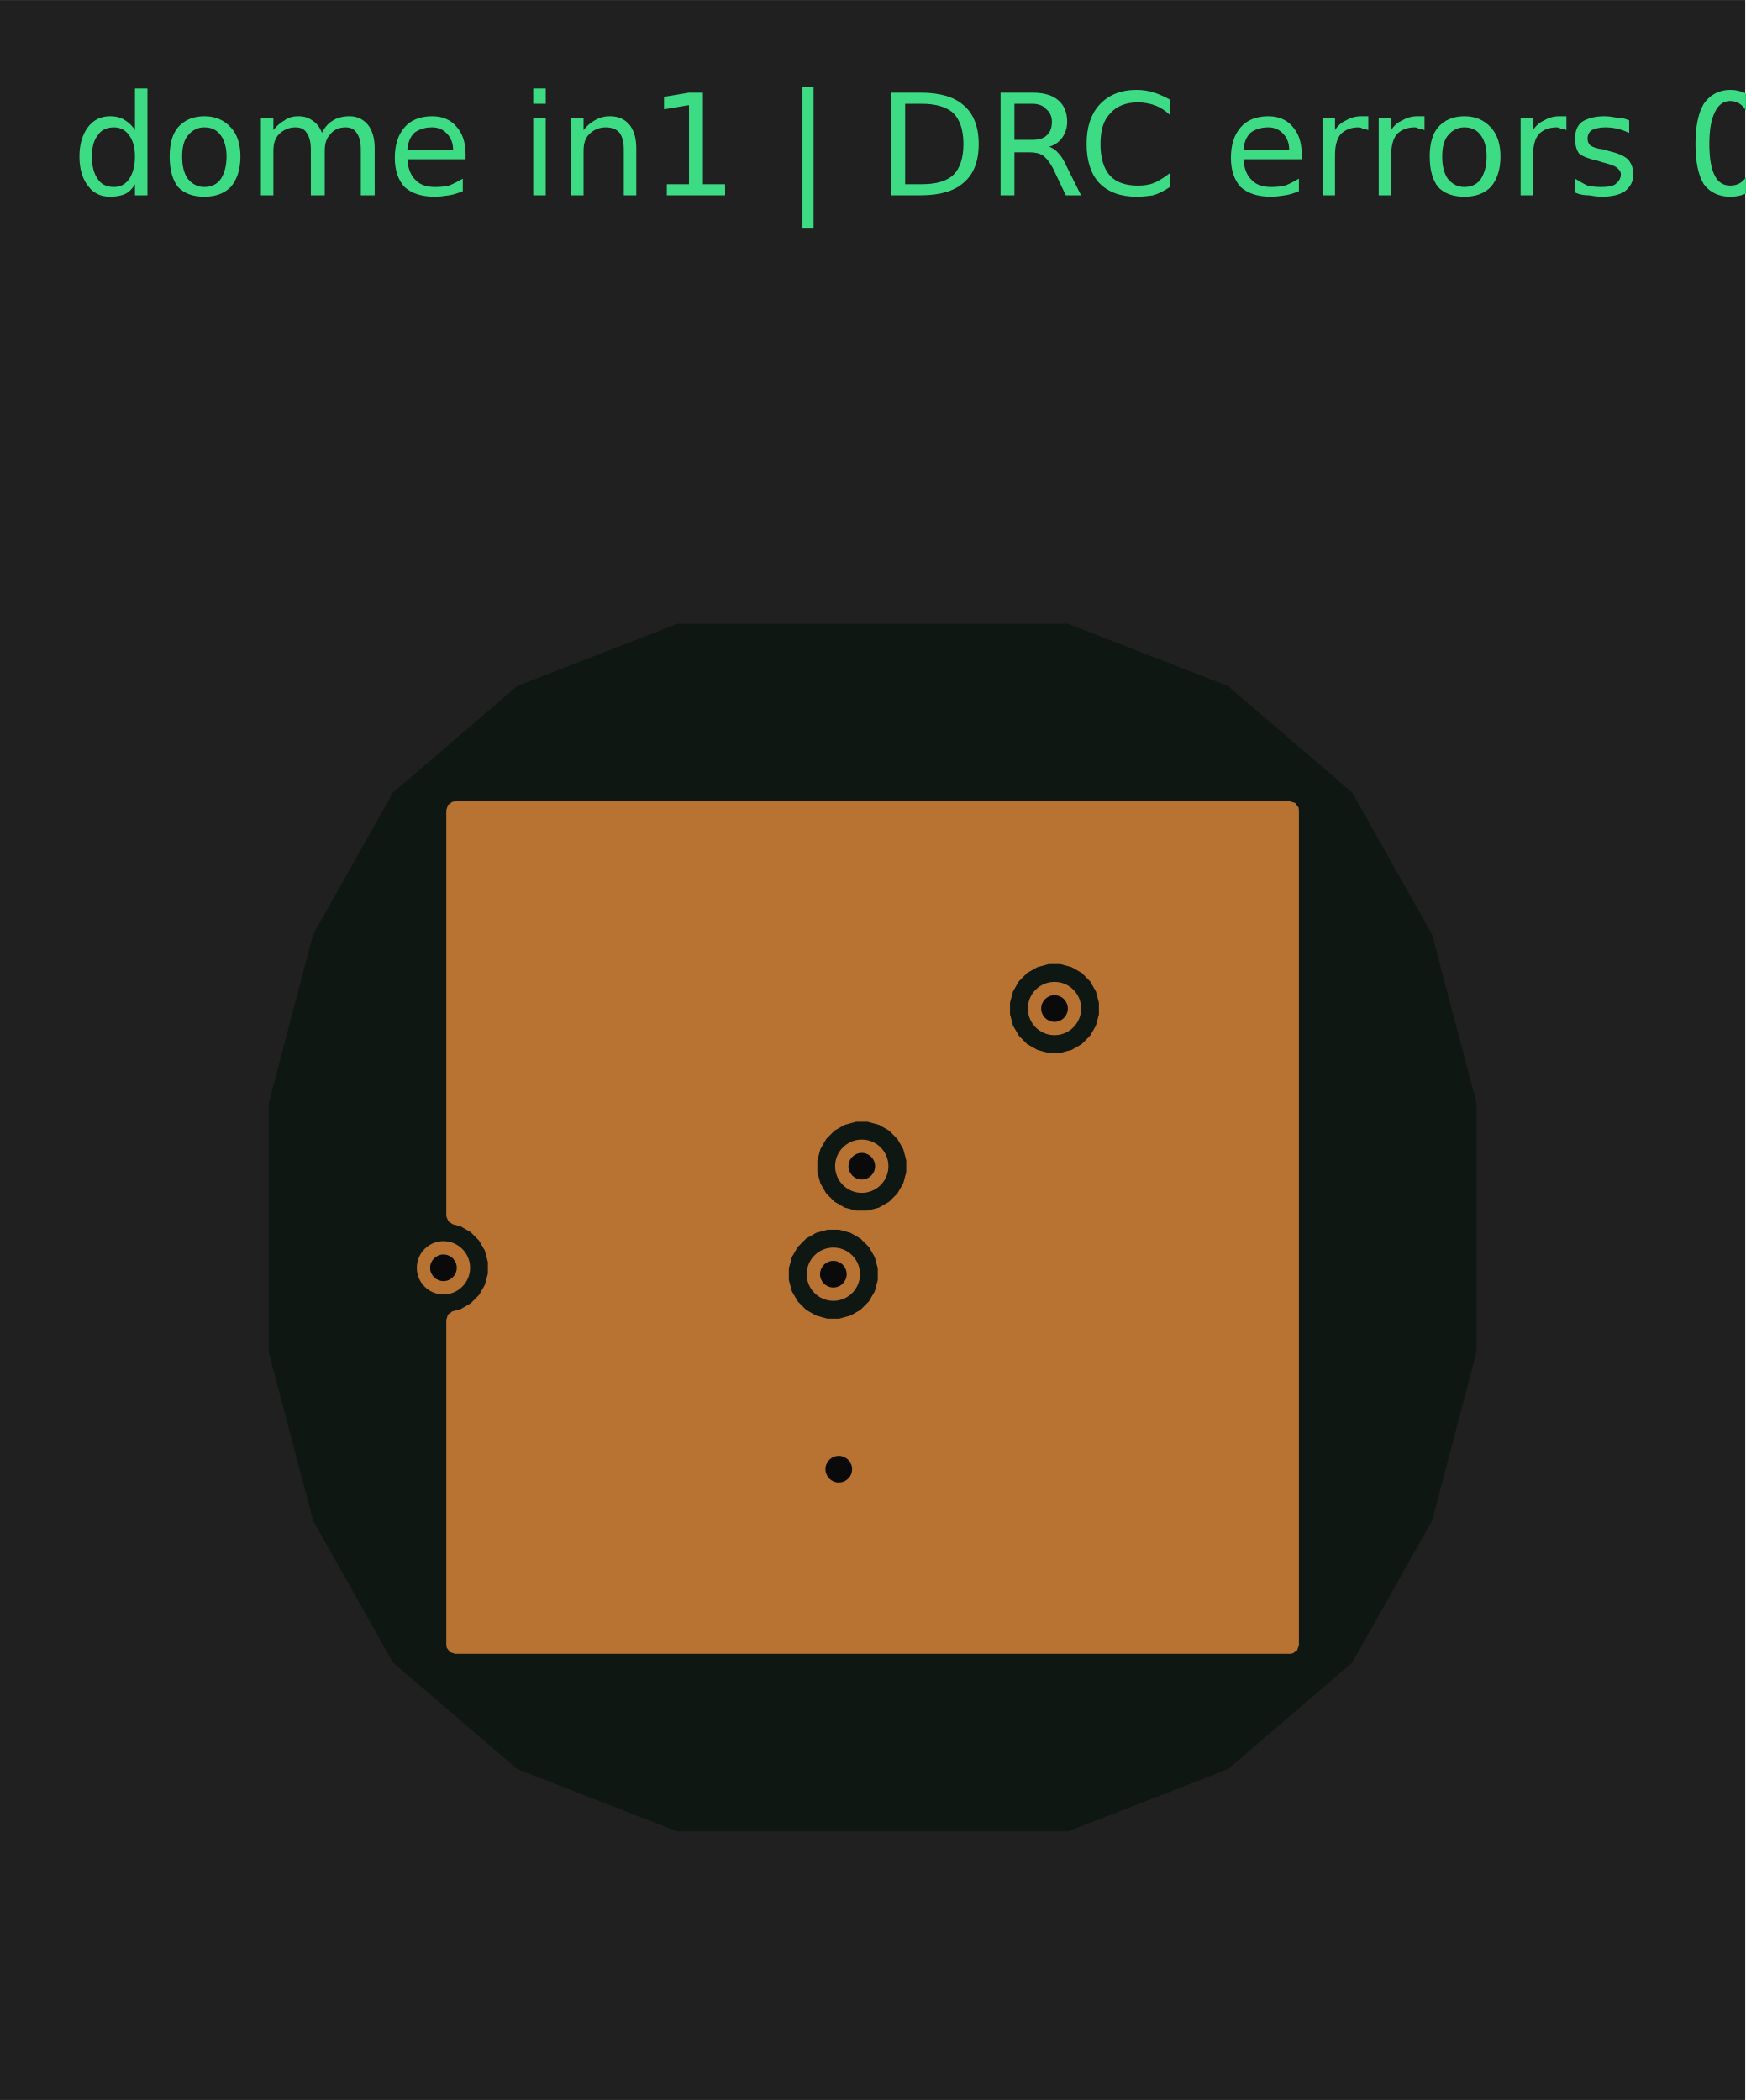
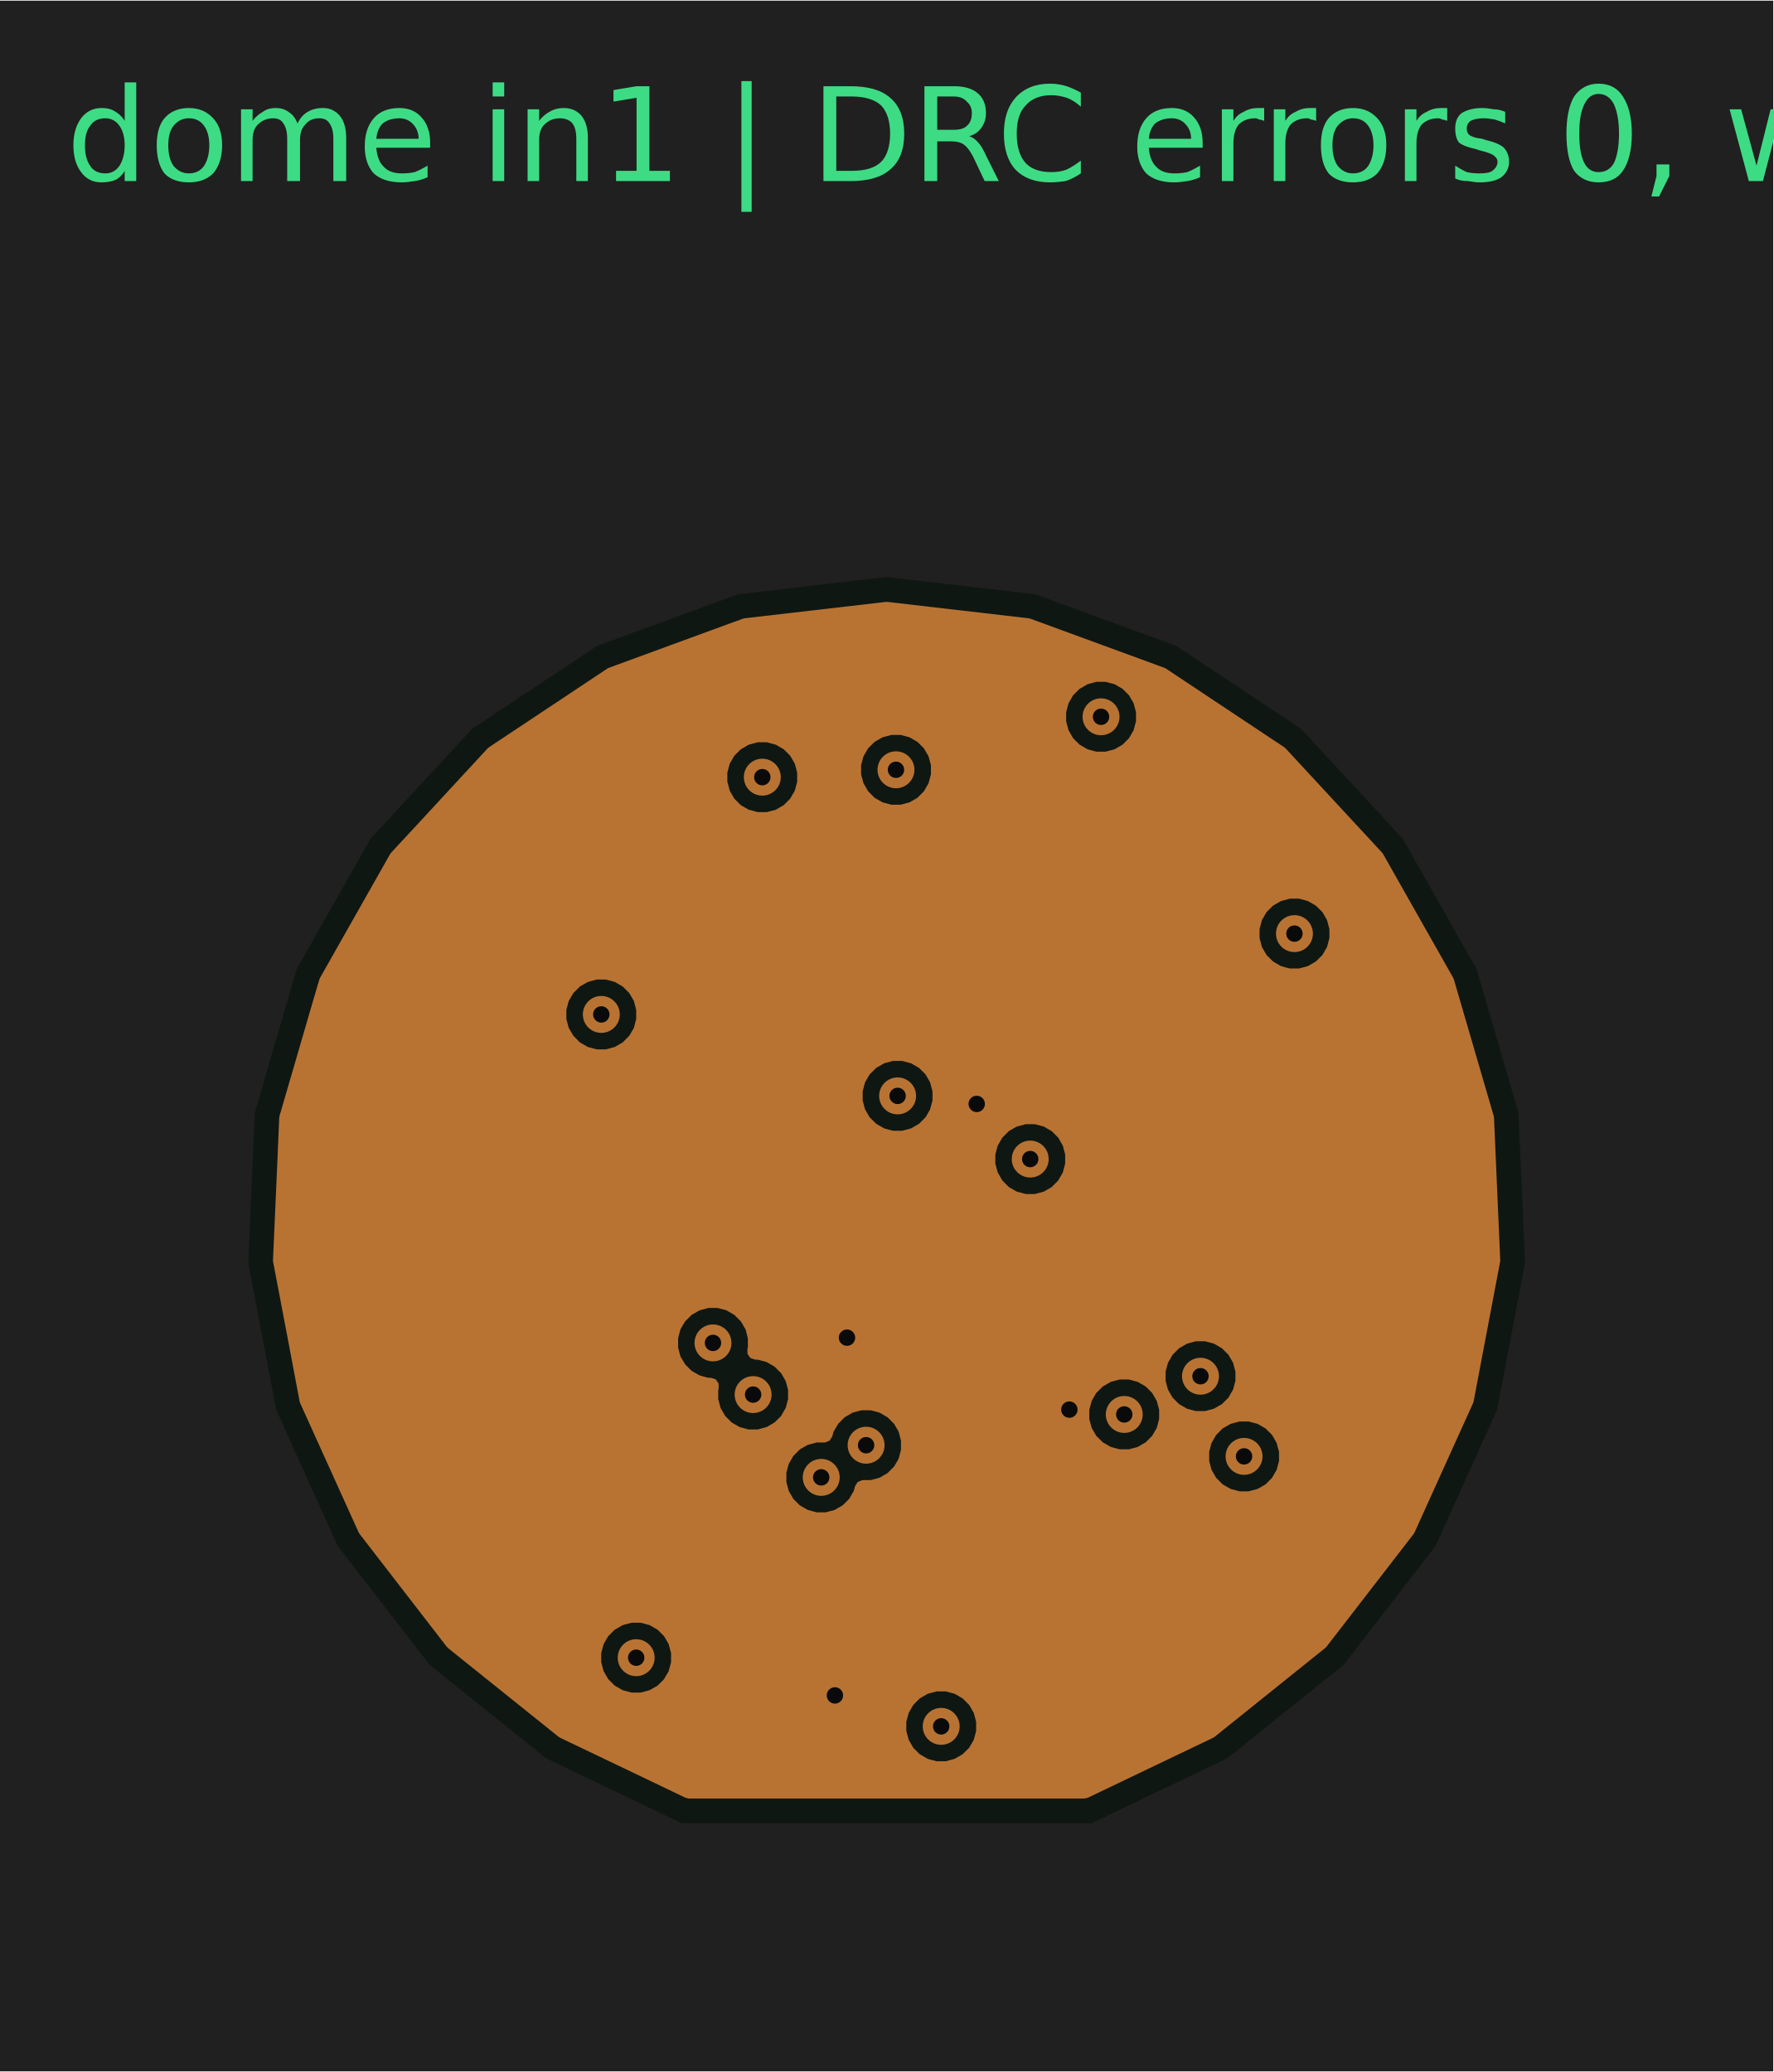
- <svg xmlns="http://www.w3.org/2000/svg" width="44.2mm" height="53.2mm" viewBox="0 0 19.650 23.650">
+ <svg xmlns="http://www.w3.org/2000/svg" width="48.6mm" height="56.8mm" viewBox="0 0 21.610 25.240">
  <rect width="100%" height="100%" fill="#202020" />
-   <path d="M 13.825 7.725 L 15.225 8.925 L 16.125 10.525 L 16.625 12.425 L 16.625 15.225 L 16.125 17.125 L 15.225 18.725 L 13.825 19.925 L 12.025 20.625 L 7.625 20.625 L 5.825 19.925 L 4.425 18.725 L 3.525 17.125 L 3.025 15.225 L 3.025 12.425 L 3.525 10.525 L 4.425 8.925 L 5.825 7.725 L 7.625 7.025 L 12.025 7.025 Z" fill="#0f1712" fill-opacity="1.00" fill-rule="evenodd" />
-   <path d="M 14.584 9.044 L 14.620 9.093 L 14.625 9.124 L 14.625 18.526 L 14.606 18.584 L 14.557 18.620 L 14.526 18.625 L 5.124 18.625 L 5.066 18.606 L 5.030 18.557 L 5.025 18.526 L 5.025 14.863 L 5.044 14.805 L 5.093 14.769 L 5.098 14.767 L 5.186 14.744 L 5.300 14.678 L 5.300 14.678 L 5.300 14.678 L 5.393 14.585 L 5.393 14.585 L 5.393 14.585 L 5.459 14.471 L 5.459 14.471 L 5.459 14.471 L 5.493 14.343 L 5.493 14.284 L 8.882 14.284 L 8.882 14.284 L 8.882 14.416 L 8.916 14.543 L 8.982 14.657 L 9.075 14.751 L 9.189 14.816 L 9.189 14.816 L 9.257 14.835 L 9.317 14.851 L 9.317 14.851 L 9.448 14.851 L 9.448 14.851 L 9.576 14.816 L 9.576 14.816 L 9.690 14.751 L 9.690 14.751 L 9.690 14.750 L 9.783 14.657 L 9.783 14.657 L 9.783 14.657 L 9.849 14.543 L 9.849 14.543 L 9.849 14.543 L 9.883 14.416 L 9.883 14.284 L 9.849 14.157 L 9.807 14.084 L 9.783 14.043 L 9.783 14.043 L 9.783 14.043 L 9.690 13.950 L 9.576 13.884 L 9.576 13.884 L 9.576 13.884 L 9.448 13.849 L 9.317 13.849 L 9.189 13.884 L 9.189 13.884 L 9.189 13.884 L 9.075 13.949 L 9.075 13.949 L 9.075 13.950 L 8.982 14.043 L 8.982 14.043 L 8.982 14.043 L 8.916 14.157 L 8.916 14.157 L 8.882 14.284 L 5.493 14.284 L 5.493 14.212 L 5.459 14.084 L 5.435 14.043 L 5.393 13.970 L 5.393 13.970 L 5.393 13.970 L 5.300 13.877 L 5.186 13.811 L 5.098 13.788 L 5.047 13.754 L 5.025 13.697 L 5.025 13.692 L 5.025 13.068 L 9.203 13.068 L 9.203 13.068 L 9.203 13.200 L 9.237 13.327 L 9.303 13.441 L 9.396 13.534 L 9.510 13.600 L 9.510 13.600 L 9.578 13.618 L 9.638 13.634 L 9.638 13.634 L 9.769 13.634 L 9.769 13.634 L 9.897 13.600 L 9.897 13.600 L 10.011 13.534 L 10.011 13.534 L 10.011 13.534 L 10.104 13.441 L 10.104 13.441 L 10.104 13.441 L 10.170 13.327 L 10.170 13.327 L 10.170 13.327 L 10.204 13.200 L 10.204 13.068 L 10.170 12.941 L 10.104 12.827 L 10.011 12.733 L 9.897 12.668 L 9.897 12.668 L 9.897 12.668 L 9.769 12.633 L 9.638 12.633 L 9.510 12.668 L 9.510 12.668 L 9.510 12.668 L 9.396 12.733 L 9.396 12.733 L 9.396 12.733 L 9.303 12.827 L 9.303 12.827 L 9.303 12.827 L 9.237 12.941 L 9.237 12.941 L 9.203 13.068 L 5.025 13.068 L 5.025 11.292 L 11.372 11.292 L 11.372 11.292 L 11.372 11.424 L 11.406 11.551 L 11.472 11.665 L 11.565 11.759 L 11.680 11.824 L 11.680 11.824 L 11.747 11.843 L 11.807 11.858 L 11.807 11.858 L 11.939 11.858 L 11.939 11.858 L 12.066 11.824 L 12.066 11.824 L 12.180 11.759 L 12.180 11.759 L 12.180 11.758 L 12.273 11.665 L 12.273 11.665 L 12.273 11.665 L 12.339 11.551 L 12.339 11.551 L 12.339 11.551 L 12.373 11.424 L 12.373 11.292 L 12.339 11.165 L 12.273 11.051 L 12.180 10.957 L 12.066 10.892 L 12.066 10.892 L 12.066 10.892 L 11.939 10.857 L 11.807 10.857 L 11.680 10.892 L 11.680 10.892 L 11.680 10.892 L 11.565 10.957 L 11.565 10.957 L 11.565 10.957 L 11.472 11.051 L 11.472 11.051 L 11.472 11.051 L 11.406 11.165 L 11.406 11.165 L 11.372 11.292 L 5.025 11.292 L 5.025 9.124 L 5.044 9.066 L 5.093 9.030 L 5.124 9.025 L 14.526 9.025 Z" fill="#b87333" fill-opacity="1.00" fill-rule="evenodd" />
-   <circle cx="4.993" cy="14.278" r="0.300" fill="#b87333" stroke="none" stroke-width="0.150" />
-   <circle cx="4.993" cy="14.278" r="0.150" fill="#0a0a0a" stroke="none" stroke-width="0.150" />
-   <circle cx="9.444" cy="16.546" r="0.300" fill="#b87333" stroke="none" stroke-width="0.150" />
-   <circle cx="9.444" cy="16.546" r="0.150" fill="#0a0a0a" stroke="none" stroke-width="0.150" />
-   <circle cx="9.703" cy="13.134" r="0.300" fill="#b87333" stroke="none" stroke-width="0.150" />
-   <circle cx="9.703" cy="13.134" r="0.150" fill="#0a0a0a" stroke="none" stroke-width="0.150" />
-   <circle cx="11.873" cy="11.358" r="0.300" fill="#b87333" stroke="none" stroke-width="0.150" />
-   <circle cx="11.873" cy="11.358" r="0.150" fill="#0a0a0a" stroke="none" stroke-width="0.150" />
-   <circle cx="9.383" cy="14.350" r="0.300" fill="#b87333" stroke="none" stroke-width="0.150" />
-   <circle cx="9.383" cy="14.350" r="0.150" fill="#0a0a0a" stroke="none" stroke-width="0.150" />
-   <text x="0.800" y="2.200" font-family="DejaVu Sans, sans-serif" font-size="1.60" fill="#3ddc84">dome in1 | DRC errors 0, warnings 7 | unrouted 0</text>
+   <path d="M 12.615 7.235 L 14.335 7.865 L 15.855 8.875 L 17.095 10.215 L 17.995 11.805 L 18.505 13.555 L 18.585 15.385 L 18.245 17.175 L 17.495 18.835 L 16.375 20.285 L 14.955 21.425 L 13.305 22.215 L 8.305 22.215 L 6.655 21.425 L 5.235 20.285 L 4.115 18.835 L 3.365 17.175 L 3.025 15.385 L 3.105 13.555 L 3.615 11.805 L 4.515 10.215 L 5.755 8.875 L 7.275 7.865 L 8.995 7.235 L 10.805 7.025 Z" fill="#0f1712" fill-opacity="1.00" fill-rule="evenodd" />
+   <path d="M 12.533 7.528 L 12.556 7.533 L 14.187 8.131 L 14.208 8.141 L 15.649 9.099 L 15.667 9.114 L 16.843 10.385 L 16.856 10.403 L 17.711 11.913 L 17.719 11.934 L 18.203 13.593 L 18.207 13.616 L 18.283 15.352 L 18.281 15.375 L 17.959 17.072 L 17.952 17.095 L 17.633 17.800 L 17.240 18.669 L 17.229 18.688 L 16.166 20.064 L 16.150 20.080 L 15.474 20.623 L 14.803 21.162 L 14.784 21.174 L 13.257 21.905 L 13.214 21.915 L 8.396 21.915 L 8.353 21.905 L 7.834 21.656 L 6.826 21.174 L 6.807 21.162 L 6.579 20.979 L 11.045 20.979 L 11.045 20.979 L 11.045 21.091 L 11.074 21.199 L 11.130 21.296 L 11.209 21.375 L 11.306 21.431 L 11.306 21.431 L 11.363 21.447 L 11.414 21.460 L 11.414 21.460 L 11.526 21.460 L 11.526 21.460 L 11.634 21.431 L 11.634 21.431 L 11.731 21.375 L 11.731 21.375 L 11.811 21.296 L 11.819 21.282 L 11.867 21.199 L 11.867 21.199 L 11.867 21.199 L 11.896 21.091 L 11.896 20.979 L 11.867 20.871 L 11.811 20.774 L 11.731 20.694 L 11.634 20.638 L 11.634 20.638 L 11.634 20.638 L 11.526 20.609 L 11.414 20.609 L 11.306 20.638 L 11.306 20.638 L 11.306 20.638 L 11.223 20.686 L 11.209 20.694 L 11.130 20.774 L 11.130 20.774 L 11.074 20.871 L 11.074 20.871 L 11.045 20.979 L 6.579 20.979 L 5.536 20.142 L 7.327 20.142 L 7.327 20.142 L 7.327 20.254 L 7.356 20.362 L 7.412 20.459 L 7.491 20.538 L 7.588 20.594 L 7.588 20.594 L 7.645 20.609 L 7.697 20.623 L 7.697 20.623 L 7.809 20.623 L 7.809 20.623 L 7.917 20.594 L 7.917 20.594 L 8.014 20.538 L 8.014 20.538 L 8.093 20.459 L 8.101 20.444 L 8.149 20.362 L 8.149 20.362 L 8.149 20.362 L 8.178 20.254 L 8.178 20.142 L 8.149 20.033 L 8.093 19.936 L 8.014 19.857 L 7.917 19.801 L 7.917 19.801 L 7.917 19.801 L 7.809 19.772 L 7.697 19.772 L 7.588 19.801 L 7.588 19.801 L 7.588 19.801 L 7.506 19.849 L 7.491 19.857 L 7.412 19.936 L 7.412 19.936 L 7.356 20.033 L 7.356 20.033 L 7.327 20.142 L 5.536 20.142 L 5.460 20.080 L 5.444 20.064 L 4.381 18.688 L 4.370 18.669 L 4.042 17.944 L 9.583 17.944 L 9.583 17.944 L 9.583 18.056 L 9.612 18.165 L 9.668 18.262 L 9.747 18.341 L 9.844 18.397 L 9.844 18.397 L 9.901 18.412 L 9.952 18.426 L 9.952 18.426 L 10.064 18.426 L 10.064 18.426 L 10.172 18.397 L 10.172 18.397 L 10.269 18.341 L 10.269 18.341 L 10.349 18.262 L 10.357 18.247 L 10.405 18.165 L 10.405 18.165 L 10.405 18.165 L 10.420 18.107 L 10.454 18.055 L 10.511 18.033 L 10.516 18.033 L 10.611 18.033 L 10.611 18.033 L 10.719 18.004 L 10.719 18.004 L 10.816 17.948 L 10.816 17.948 L 10.895 17.869 L 10.915 17.836 L 10.952 17.772 L 10.952 17.772 L 10.952 17.772 L 10.974 17.688 L 14.736 17.688 L 14.736 17.688 L 14.736 17.800 L 14.765 17.909 L 14.821 18.006 L 14.900 18.085 L 14.997 18.141 L 14.997 18.141 L 15.055 18.156 L 15.105 18.170 L 15.105 18.170 L 15.217 18.170 L 15.217 18.170 L 15.326 18.141 L 15.326 18.141 L 15.423 18.085 L 15.423 18.085 L 15.502 18.006 L 15.517 17.979 L 15.558 17.909 L 15.558 17.909 L 15.558 17.909 L 15.587 17.800 L 15.587 17.688 L 15.558 17.580 L 15.555 17.575 L 15.513 17.501 L 15.502 17.483 L 15.423 17.404 L 15.326 17.348 L 15.326 17.348 L 15.326 17.348 L 15.217 17.319 L 15.105 17.319 L 14.997 17.348 L 14.997 17.348 L 14.997 17.348 L 14.929 17.387 L 14.900 17.404 L 14.821 17.483 L 14.821 17.483 L 14.765 17.580 L 14.765 17.580 L 14.736 17.688 L 10.974 17.688 L 10.980 17.664 L 10.980 17.552 L 10.952 17.444 L 10.936 17.416 L 10.919 17.387 L 10.895 17.347 L 10.816 17.267 L 10.802 17.259 L 10.796 17.256 L 10.755 17.232 L 10.719 17.211 L 10.719 17.211 L 10.719 17.211 L 10.611 17.182 L 10.499 17.182 L 10.391 17.211 L 10.391 17.211 L 10.391 17.211 L 10.308 17.259 L 10.294 17.267 L 10.215 17.347 L 10.215 17.347 L 10.158 17.444 L 10.158 17.444 L 10.148 17.483 L 10.143 17.501 L 10.110 17.553 L 10.053 17.575 L 10.047 17.575 L 9.952 17.575 L 9.844 17.604 L 9.844 17.604 L 9.844 17.604 L 9.761 17.651 L 9.747 17.660 L 9.668 17.739 L 9.668 17.739 L 9.612 17.836 L 9.612 17.836 L 9.583 17.944 L 4.042 17.944 L 3.658 17.095 L 3.651 17.072 L 3.506 16.305 L 8.264 16.305 L 8.264 16.305 L 8.264 16.417 L 8.292 16.525 L 8.349 16.622 L 8.428 16.701 L 8.525 16.757 L 8.525 16.757 L 8.582 16.773 L 8.633 16.786 L 8.633 16.786 L 8.663 16.786 L 8.722 16.805 L 8.757 16.855 L 8.759 16.911 L 8.753 16.934 L 8.753 16.934 L 8.753 17.047 L 8.763 17.084 L 8.782 17.155 L 8.838 17.252 L 8.917 17.331 L 9.014 17.387 L 9.014 17.387 L 9.071 17.402 L 9.122 17.416 L 9.122 17.416 L 9.234 17.416 L 9.234 17.416 L 9.342 17.387 L 9.342 17.387 L 9.439 17.331 L 9.439 17.331 L 9.519 17.252 L 9.553 17.192 L 9.562 17.176 L 13.275 17.176 L 13.275 17.176 L 13.275 17.289 L 13.304 17.397 L 13.360 17.494 L 13.440 17.573 L 13.537 17.629 L 13.537 17.629 L 13.594 17.644 L 13.645 17.658 L 13.645 17.658 L 13.757 17.658 L 13.757 17.658 L 13.865 17.629 L 13.865 17.629 L 13.922 17.596 L 13.922 17.596 L 13.962 17.573 L 14.041 17.494 L 14.070 17.444 L 14.097 17.397 L 14.097 17.397 L 14.097 17.397 L 14.126 17.289 L 14.126 17.176 L 14.097 17.068 L 14.041 16.971 L 13.962 16.892 L 13.865 16.836 L 13.865 16.836 L 13.865 16.836 L 13.757 16.807 L 13.645 16.807 L 13.537 16.836 L 13.537 16.836 L 13.537 16.836 L 13.454 16.884 L 13.440 16.892 L 13.360 16.971 L 13.360 16.971 L 13.360 16.971 L 13.304 17.068 L 13.304 17.068 L 13.275 17.176 L 9.562 17.176 L 9.575 17.155 L 9.575 17.155 L 9.575 17.155 L 9.604 17.047 L 9.604 16.934 L 9.575 16.826 L 9.573 16.823 L 9.535 16.757 L 9.519 16.729 L 9.500 16.711 L 14.205 16.711 L 14.205 16.711 L 14.205 16.823 L 14.223 16.892 L 14.223 16.892 L 14.234 16.931 L 14.289 17.026 L 14.289 17.026 L 14.290 17.028 L 14.369 17.107 L 14.466 17.163 L 14.466 17.163 L 14.515 17.176 L 14.574 17.192 L 14.574 17.192 L 14.686 17.192 L 14.686 17.192 L 14.794 17.163 L 14.794 17.163 L 14.891 17.107 L 14.891 17.107 L 14.971 17.028 L 15.003 16.971 L 15.027 16.931 L 15.027 16.931 L 15.027 16.931 L 15.056 16.823 L 15.056 16.711 L 15.027 16.603 L 15.022 16.594 L 14.994 16.546 L 14.971 16.506 L 14.891 16.426 L 14.794 16.370 L 14.794 16.370 L 14.794 16.370 L 14.686 16.341 L 14.574 16.341 L 14.466 16.370 L 14.466 16.370 L 14.466 16.370 L 14.386 16.417 L 14.369 16.426 L 14.290 16.506 L 14.290 16.506 L 14.234 16.603 L 14.234 16.603 L 14.205 16.711 L 9.500 16.711 L 9.439 16.650 L 9.342 16.594 L 9.342 16.594 L 9.342 16.594 L 9.234 16.565 L 9.204 16.565 L 9.146 16.546 L 9.110 16.497 L 9.108 16.440 L 9.114 16.417 L 9.114 16.417 L 9.114 16.305 L 9.114 16.305 L 9.086 16.196 L 9.029 16.099 L 8.950 16.020 L 8.853 15.964 L 8.853 15.964 L 8.853 15.964 L 8.745 15.935 L 8.633 15.935 L 8.525 15.964 L 8.525 15.964 L 8.525 15.964 L 8.442 16.012 L 8.428 16.020 L 8.349 16.099 L 8.349 16.099 L 8.292 16.196 L 8.292 16.196 L 8.264 16.305 L 3.506 16.305 L 3.329 15.375 L 3.327 15.352 L 3.384 14.064 L 12.130 14.064 L 12.130 14.064 L 12.130 14.176 L 12.159 14.284 L 12.215 14.381 L 12.294 14.461 L 12.391 14.517 L 12.391 14.517 L 12.449 14.532 L 12.499 14.546 L 12.499 14.546 L 12.611 14.546 L 12.611 14.546 L 12.720 14.517 L 12.720 14.517 L 12.817 14.461 L 12.817 14.461 L 12.896 14.381 L 12.904 14.367 L 12.952 14.284 L 12.952 14.284 L 12.952 14.284 L 12.981 14.176 L 12.981 14.064 L 12.952 13.956 L 12.896 13.859 L 12.817 13.780 L 12.720 13.724 L 12.720 13.724 L 12.720 13.724 L 12.611 13.695 L 12.499 13.695 L 12.391 13.724 L 12.391 13.724 L 12.391 13.724 L 12.308 13.771 L 12.294 13.780 L 12.215 13.859 L 12.215 13.859 L 12.159 13.956 L 12.159 13.956 L 12.130 14.064 L 3.384 14.064 L 3.384 14.053 L 3.403 13.616 L 3.407 13.593 L 3.494 13.294 L 10.513 13.294 L 10.513 13.294 L 10.513 13.406 L 10.542 13.514 L 10.598 13.611 L 10.678 13.690 L 10.775 13.746 L 10.775 13.746 L 10.832 13.762 L 10.883 13.775 L 10.883 13.775 L 10.995 13.775 L 10.995 13.775 L 11.103 13.746 L 11.103 13.746 L 11.200 13.690 L 11.200 13.690 L 11.279 13.611 L 11.290 13.593 L 11.335 13.514 L 11.335 13.514 L 11.335 13.514 L 11.364 13.406 L 11.364 13.294 L 11.335 13.185 L 11.279 13.088 L 11.200 13.009 L 11.103 12.953 L 11.103 12.953 L 11.103 12.953 L 10.995 12.924 L 10.883 12.924 L 10.775 12.953 L 10.775 12.953 L 10.775 12.953 L 10.692 13.001 L 10.678 13.009 L 10.598 13.088 L 10.598 13.088 L 10.542 13.185 L 10.542 13.185 L 10.513 13.294 L 3.494 13.294 L 3.504 13.259 L 3.577 13.009 L 3.783 12.301 L 6.902 12.301 L 6.902 12.301 L 6.902 12.413 L 6.931 12.521 L 6.988 12.618 L 7.067 12.698 L 7.164 12.754 L 7.164 12.754 L 7.221 12.769 L 7.272 12.783 L 7.272 12.783 L 7.384 12.783 L 7.384 12.783 L 7.492 12.754 L 7.492 12.754 L 7.589 12.698 L 7.589 12.698 L 7.668 12.618 L 7.677 12.604 L 7.725 12.521 L 7.725 12.521 L 7.725 12.521 L 7.753 12.413 L 7.753 12.301 L 7.725 12.193 L 7.668 12.096 L 7.589 12.017 L 7.492 11.961 L 7.492 11.961 L 7.492 11.961 L 7.384 11.932 L 7.272 11.932 L 7.164 11.961 L 7.164 11.961 L 7.164 11.961 L 7.081 12.008 L 7.067 12.017 L 6.988 12.096 L 6.988 12.096 L 6.931 12.193 L 6.931 12.193 L 6.902 12.301 L 3.783 12.301 L 3.891 11.934 L 3.899 11.913 L 4.237 11.316 L 15.350 11.316 L 15.350 11.316 L 15.350 11.428 L 15.379 11.536 L 15.435 11.633 L 15.514 11.712 L 15.611 11.768 L 15.611 11.768 L 15.668 11.784 L 15.719 11.797 L 15.719 11.797 L 15.831 11.797 L 15.831 11.797 L 15.939 11.768 L 15.939 11.768 L 16.036 11.712 L 16.036 11.712 L 16.116 11.633 L 16.124 11.619 L 16.172 11.536 L 16.172 11.536 L 16.172 11.536 L 16.201 11.428 L 16.201 11.316 L 16.172 11.207 L 16.116 11.110 L 16.036 11.031 L 15.939 10.975 L 15.939 10.975 L 15.939 10.975 L 15.831 10.946 L 15.719 10.946 L 15.611 10.975 L 15.611 10.975 L 15.611 10.975 L 15.528 11.023 L 15.514 11.031 L 15.435 11.110 L 15.435 11.110 L 15.379 11.207 L 15.379 11.207 L 15.350 11.316 L 4.237 11.316 L 4.754 10.403 L 4.767 10.385 L 5.090 10.037 L 5.670 9.409 L 8.864 9.409 L 8.864 9.521 L 8.869 9.539 L 8.893 9.630 L 8.949 9.727 L 9.028 9.806 L 9.125 9.862 L 9.125 9.862 L 9.183 9.877 L 9.234 9.891 L 9.234 9.891 L 9.346 9.891 L 9.346 9.891 L 9.454 9.862 L 9.454 9.862 L 9.551 9.806 L 9.551 9.806 L 9.630 9.727 L 9.638 9.712 L 9.686 9.630 L 9.686 9.630 L 9.686 9.630 L 9.715 9.521 L 9.715 9.409 L 9.691 9.319 L 10.494 9.319 L 10.494 9.319 L 10.494 9.431 L 10.523 9.539 L 10.579 9.636 L 10.658 9.716 L 10.755 9.772 L 10.755 9.772 L 10.813 9.787 L 10.863 9.801 L 10.863 9.801 L 10.976 9.801 L 10.976 9.801 L 11.084 9.772 L 11.084 9.772 L 11.181 9.716 L 11.181 9.716 L 11.260 9.636 L 11.268 9.622 L 11.316 9.539 L 11.316 9.539 L 11.316 9.539 L 11.345 9.431 L 11.345 9.319 L 11.316 9.211 L 11.312 9.204 L 11.299 9.182 L 11.260 9.114 L 11.181 9.035 L 11.084 8.979 L 11.084 8.979 L 11.084 8.979 L 10.976 8.950 L 10.863 8.950 L 10.755 8.979 L 10.755 8.979 L 10.755 8.979 L 10.673 9.026 L 10.658 9.035 L 10.579 9.114 L 10.579 9.114 L 10.523 9.211 L 10.523 9.211 L 10.494 9.319 L 9.691 9.319 L 9.686 9.301 L 9.630 9.204 L 9.551 9.125 L 9.454 9.069 L 9.454 9.069 L 9.454 9.069 L 9.346 9.040 L 9.234 9.040 L 9.125 9.069 L 9.125 9.069 L 9.125 9.069 L 9.048 9.114 L 9.028 9.125 L 8.949 9.204 L 8.949 9.204 L 8.893 9.301 L 8.893 9.301 L 8.864 9.409 L 5.670 9.409 L 5.738 9.336 L 5.943 9.114 L 5.961 9.099 L 6.602 8.673 L 12.993 8.673 L 12.993 8.673 L 12.993 8.785 L 13.022 8.893 L 13.078 8.990 L 13.157 9.069 L 13.254 9.125 L 13.254 9.125 L 13.312 9.141 L 13.362 9.154 L 13.362 9.154 L 13.474 9.154 L 13.474 9.154 L 13.583 9.125 L 13.583 9.125 L 13.680 9.069 L 13.680 9.069 L 13.759 8.990 L 13.782 8.950 L 13.815 8.893 L 13.815 8.893 L 13.815 8.893 L 13.844 8.785 L 13.844 8.673 L 13.815 8.564 L 13.759 8.467 L 13.680 8.388 L 13.583 8.332 L 13.583 8.332 L 13.583 8.332 L 13.474 8.303 L 13.362 8.303 L 13.254 8.332 L 13.254 8.332 L 13.254 8.332 L 13.172 8.380 L 13.157 8.388 L 13.078 8.467 L 13.078 8.467 L 13.022 8.564 L 13.022 8.564 L 12.993 8.673 L 6.602 8.673 L 6.736 8.584 L 7.402 8.141 L 7.423 8.131 L 8.161 7.860 L 9.054 7.533 L 9.077 7.528 L 10.794 7.329 L 10.816 7.329 Z" fill="#b87333" fill-opacity="1.00" fill-rule="evenodd" />
+   <circle cx="13.418" cy="8.729" r="0.225" fill="#b87333" stroke="none" stroke-width="0.150" />
+   <circle cx="13.418" cy="8.729" r="0.100" fill="#0a0a0a" stroke="none" stroke-width="0.150" />
+   <circle cx="15.775" cy="11.372" r="0.225" fill="#b87333" stroke="none" stroke-width="0.150" />
+   <circle cx="15.775" cy="11.372" r="0.100" fill="#0a0a0a" stroke="none" stroke-width="0.150" />
+   <circle cx="13.701" cy="17.233" r="0.225" fill="#b87333" stroke="none" stroke-width="0.150" />
+   <circle cx="13.701" cy="17.233" r="0.100" fill="#0a0a0a" stroke="none" stroke-width="0.150" />
+   <circle cx="7.753" cy="20.198" r="0.225" fill="#b87333" stroke="none" stroke-width="0.150" />
+   <circle cx="7.753" cy="20.198" r="0.100" fill="#0a0a0a" stroke="none" stroke-width="0.150" />
+   <circle cx="10.555" cy="17.608" r="0.225" fill="#b87333" stroke="none" stroke-width="0.150" />
+   <circle cx="10.555" cy="17.608" r="0.100" fill="#0a0a0a" stroke="none" stroke-width="0.150" />
+   <circle cx="10.919" cy="9.375" r="0.225" fill="#b87333" stroke="none" stroke-width="0.150" />
+   <circle cx="10.919" cy="9.375" r="0.100" fill="#0a0a0a" stroke="none" stroke-width="0.150" />
+   <circle cx="11.470" cy="21.035" r="0.225" fill="#b87333" stroke="none" stroke-width="0.150" />
+   <circle cx="11.470" cy="21.035" r="0.100" fill="#0a0a0a" stroke="none" stroke-width="0.150" />
+   <circle cx="10.939" cy="13.350" r="0.225" fill="#b87333" stroke="none" stroke-width="0.150" />
+   <circle cx="10.939" cy="13.350" r="0.100" fill="#0a0a0a" stroke="none" stroke-width="0.150" />
+   <circle cx="14.630" cy="16.767" r="0.225" fill="#b87333" stroke="none" stroke-width="0.150" />
+   <circle cx="14.630" cy="16.767" r="0.100" fill="#0a0a0a" stroke="none" stroke-width="0.150" />
+   <circle cx="8.689" cy="16.361" r="0.225" fill="#b87333" stroke="none" stroke-width="0.150" />
+   <circle cx="8.689" cy="16.361" r="0.100" fill="#0a0a0a" stroke="none" stroke-width="0.150" />
+   <circle cx="10.175" cy="20.658" r="0.225" fill="#b87333" stroke="none" stroke-width="0.150" />
+   <circle cx="10.175" cy="20.658" r="0.100" fill="#0a0a0a" stroke="none" stroke-width="0.150" />
+   <circle cx="10.322" cy="16.297" r="0.225" fill="#b87333" stroke="none" stroke-width="0.150" />
+   <circle cx="10.322" cy="16.297" r="0.100" fill="#0a0a0a" stroke="none" stroke-width="0.150" />
+   <circle cx="11.903" cy="13.448" r="0.225" fill="#b87333" stroke="none" stroke-width="0.150" />
+   <circle cx="11.903" cy="13.448" r="0.100" fill="#0a0a0a" stroke="none" stroke-width="0.150" />
+   <circle cx="13.032" cy="17.174" r="0.225" fill="#b87333" stroke="none" stroke-width="0.150" />
+   <circle cx="13.032" cy="17.174" r="0.100" fill="#0a0a0a" stroke="none" stroke-width="0.150" />
+   <circle cx="7.328" cy="12.357" r="0.225" fill="#b87333" stroke="none" stroke-width="0.150" />
+   <circle cx="7.328" cy="12.357" r="0.100" fill="#0a0a0a" stroke="none" stroke-width="0.150" />
+   <circle cx="15.161" cy="17.744" r="0.225" fill="#b87333" stroke="none" stroke-width="0.150" />
+   <circle cx="15.161" cy="17.744" r="0.100" fill="#0a0a0a" stroke="none" stroke-width="0.150" />
+   <circle cx="9.290" cy="9.465" r="0.225" fill="#b87333" stroke="none" stroke-width="0.150" />
+   <circle cx="9.290" cy="9.465" r="0.100" fill="#0a0a0a" stroke="none" stroke-width="0.150" />
+   <circle cx="10.008" cy="18.000" r="0.225" fill="#b87333" stroke="none" stroke-width="0.150" />
+   <circle cx="10.008" cy="18.000" r="0.100" fill="#0a0a0a" stroke="none" stroke-width="0.150" />
+   <circle cx="9.178" cy="16.991" r="0.225" fill="#b87333" stroke="none" stroke-width="0.150" />
+   <circle cx="9.178" cy="16.991" r="0.100" fill="#0a0a0a" stroke="none" stroke-width="0.150" />
+   <circle cx="12.555" cy="14.120" r="0.225" fill="#b87333" stroke="none" stroke-width="0.150" />
+   <circle cx="12.555" cy="14.120" r="0.100" fill="#0a0a0a" stroke="none" stroke-width="0.150" />
+   <text x="0.800" y="2.200" font-family="DejaVu Sans, sans-serif" font-size="1.60" fill="#3ddc84">dome in1 | DRC errors 0, warnings 16 | unrouted 0</text>
</svg>
